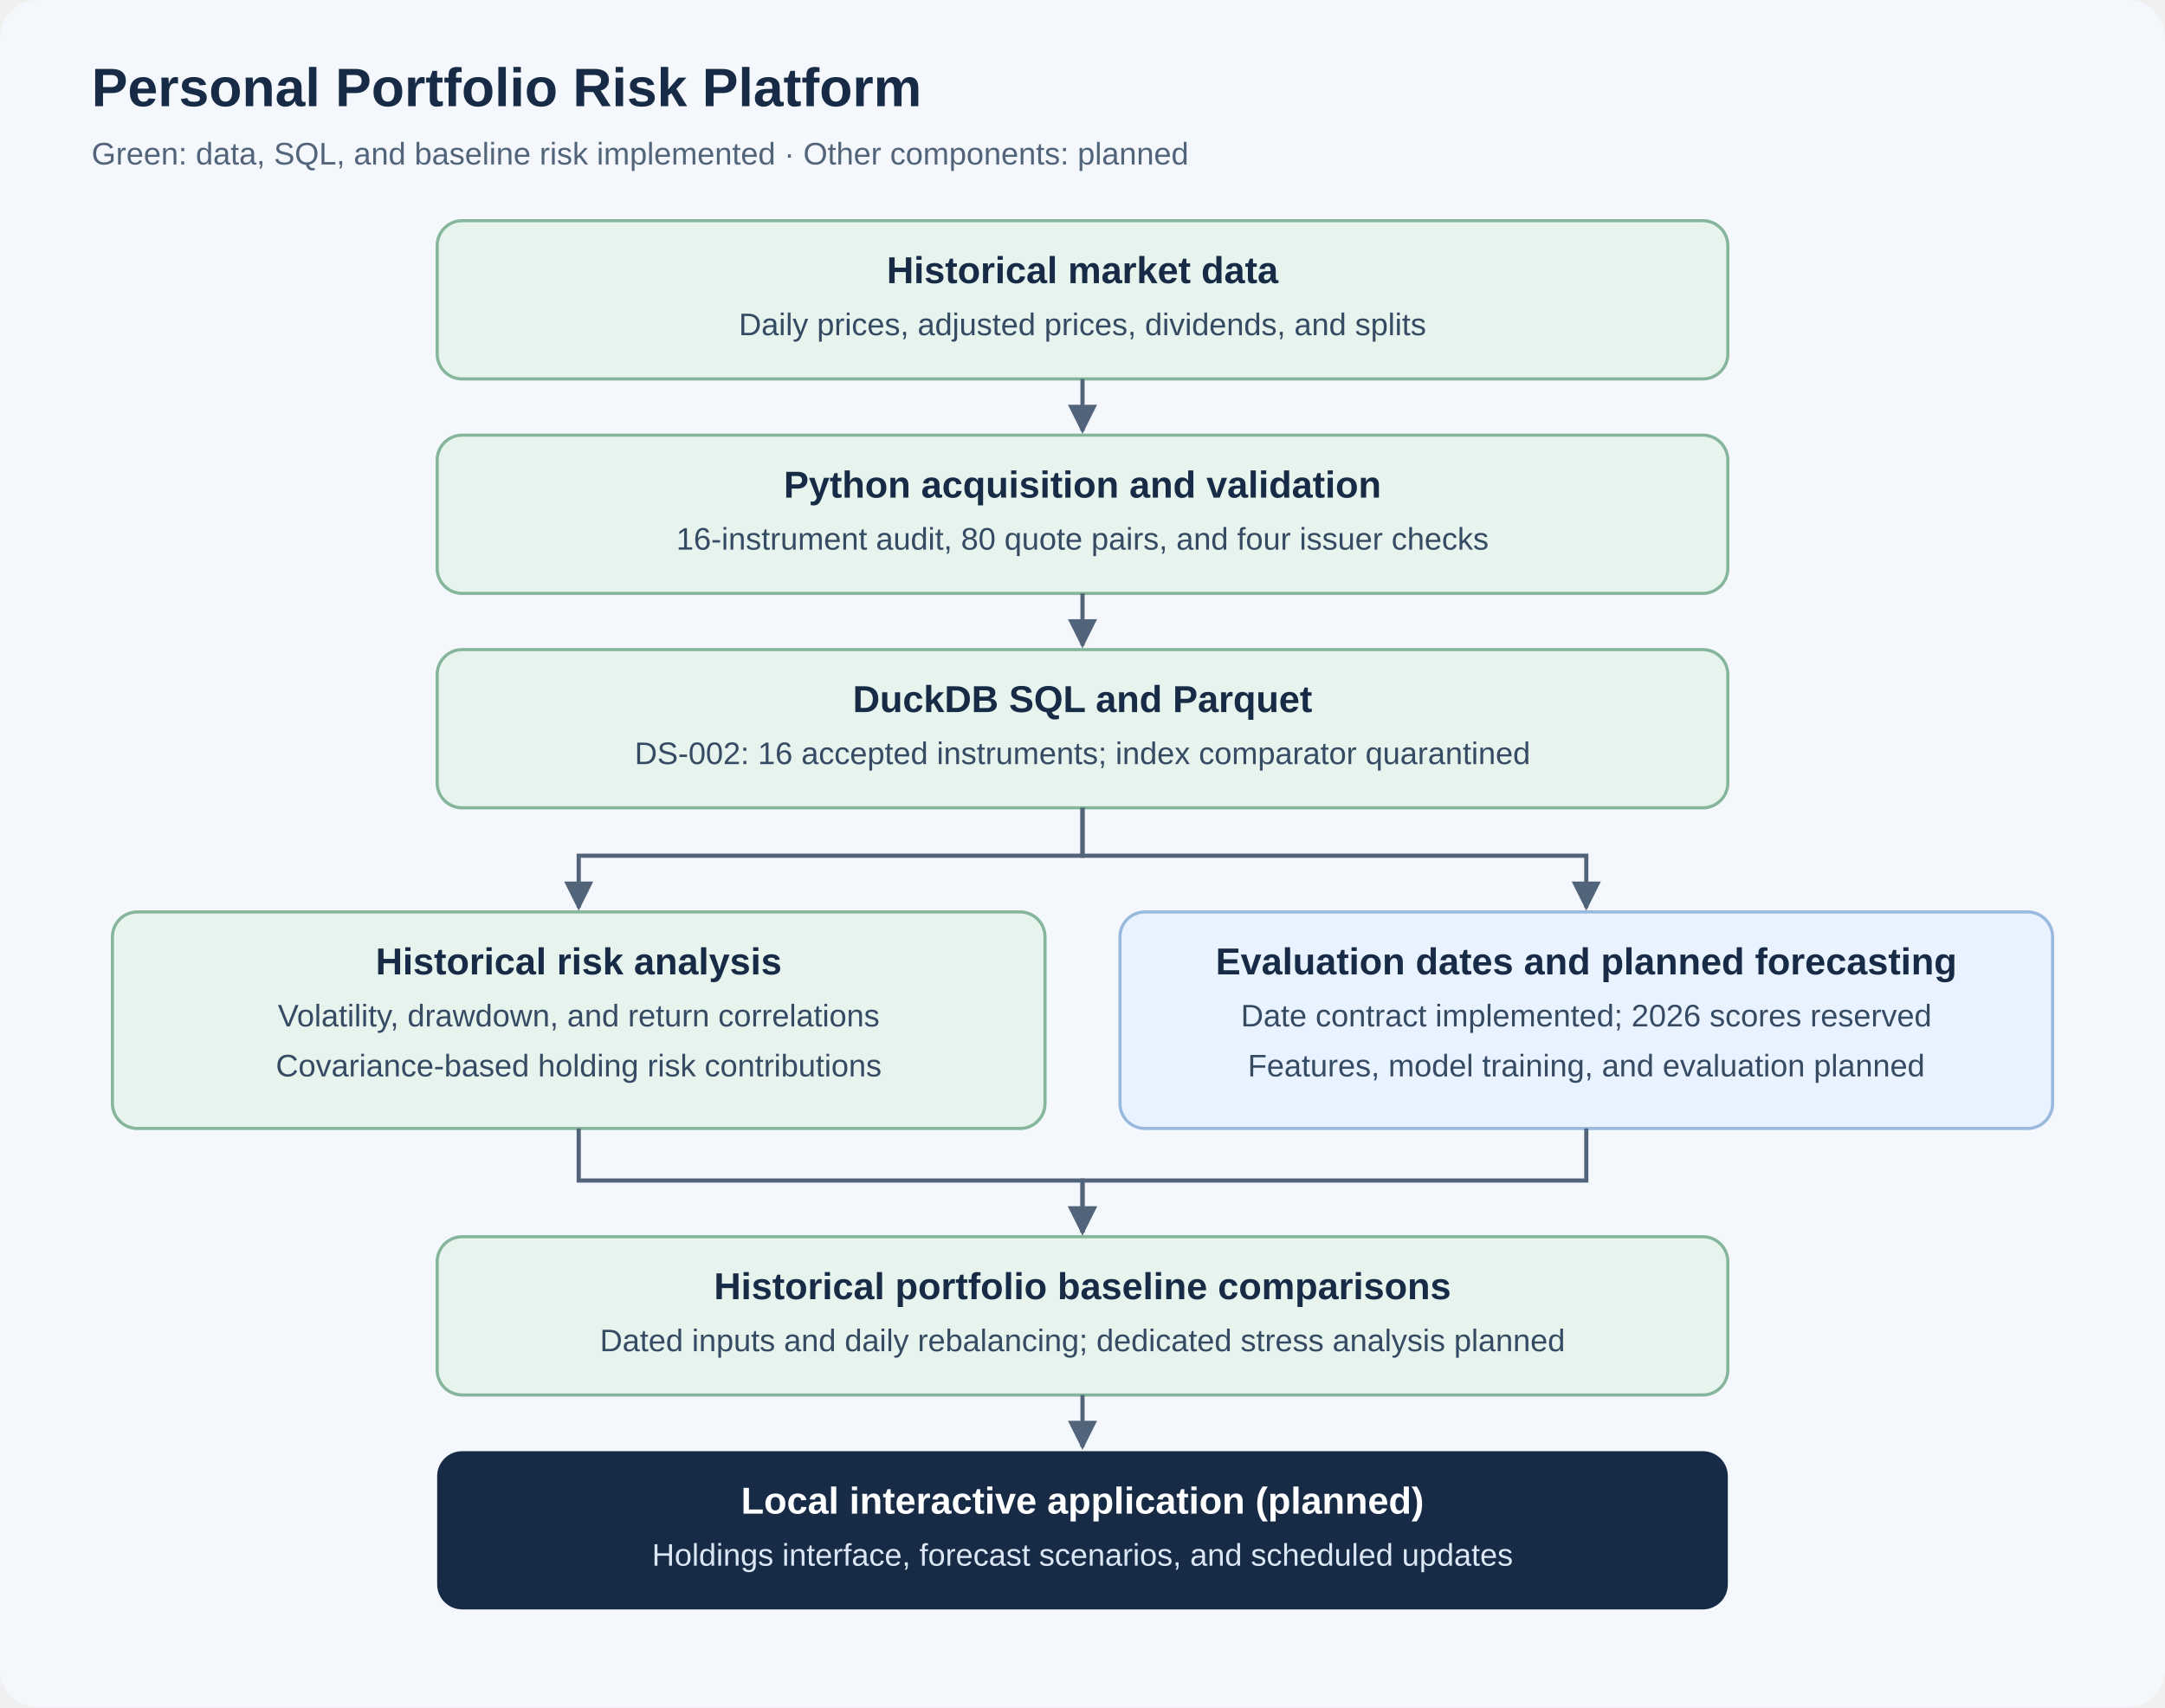
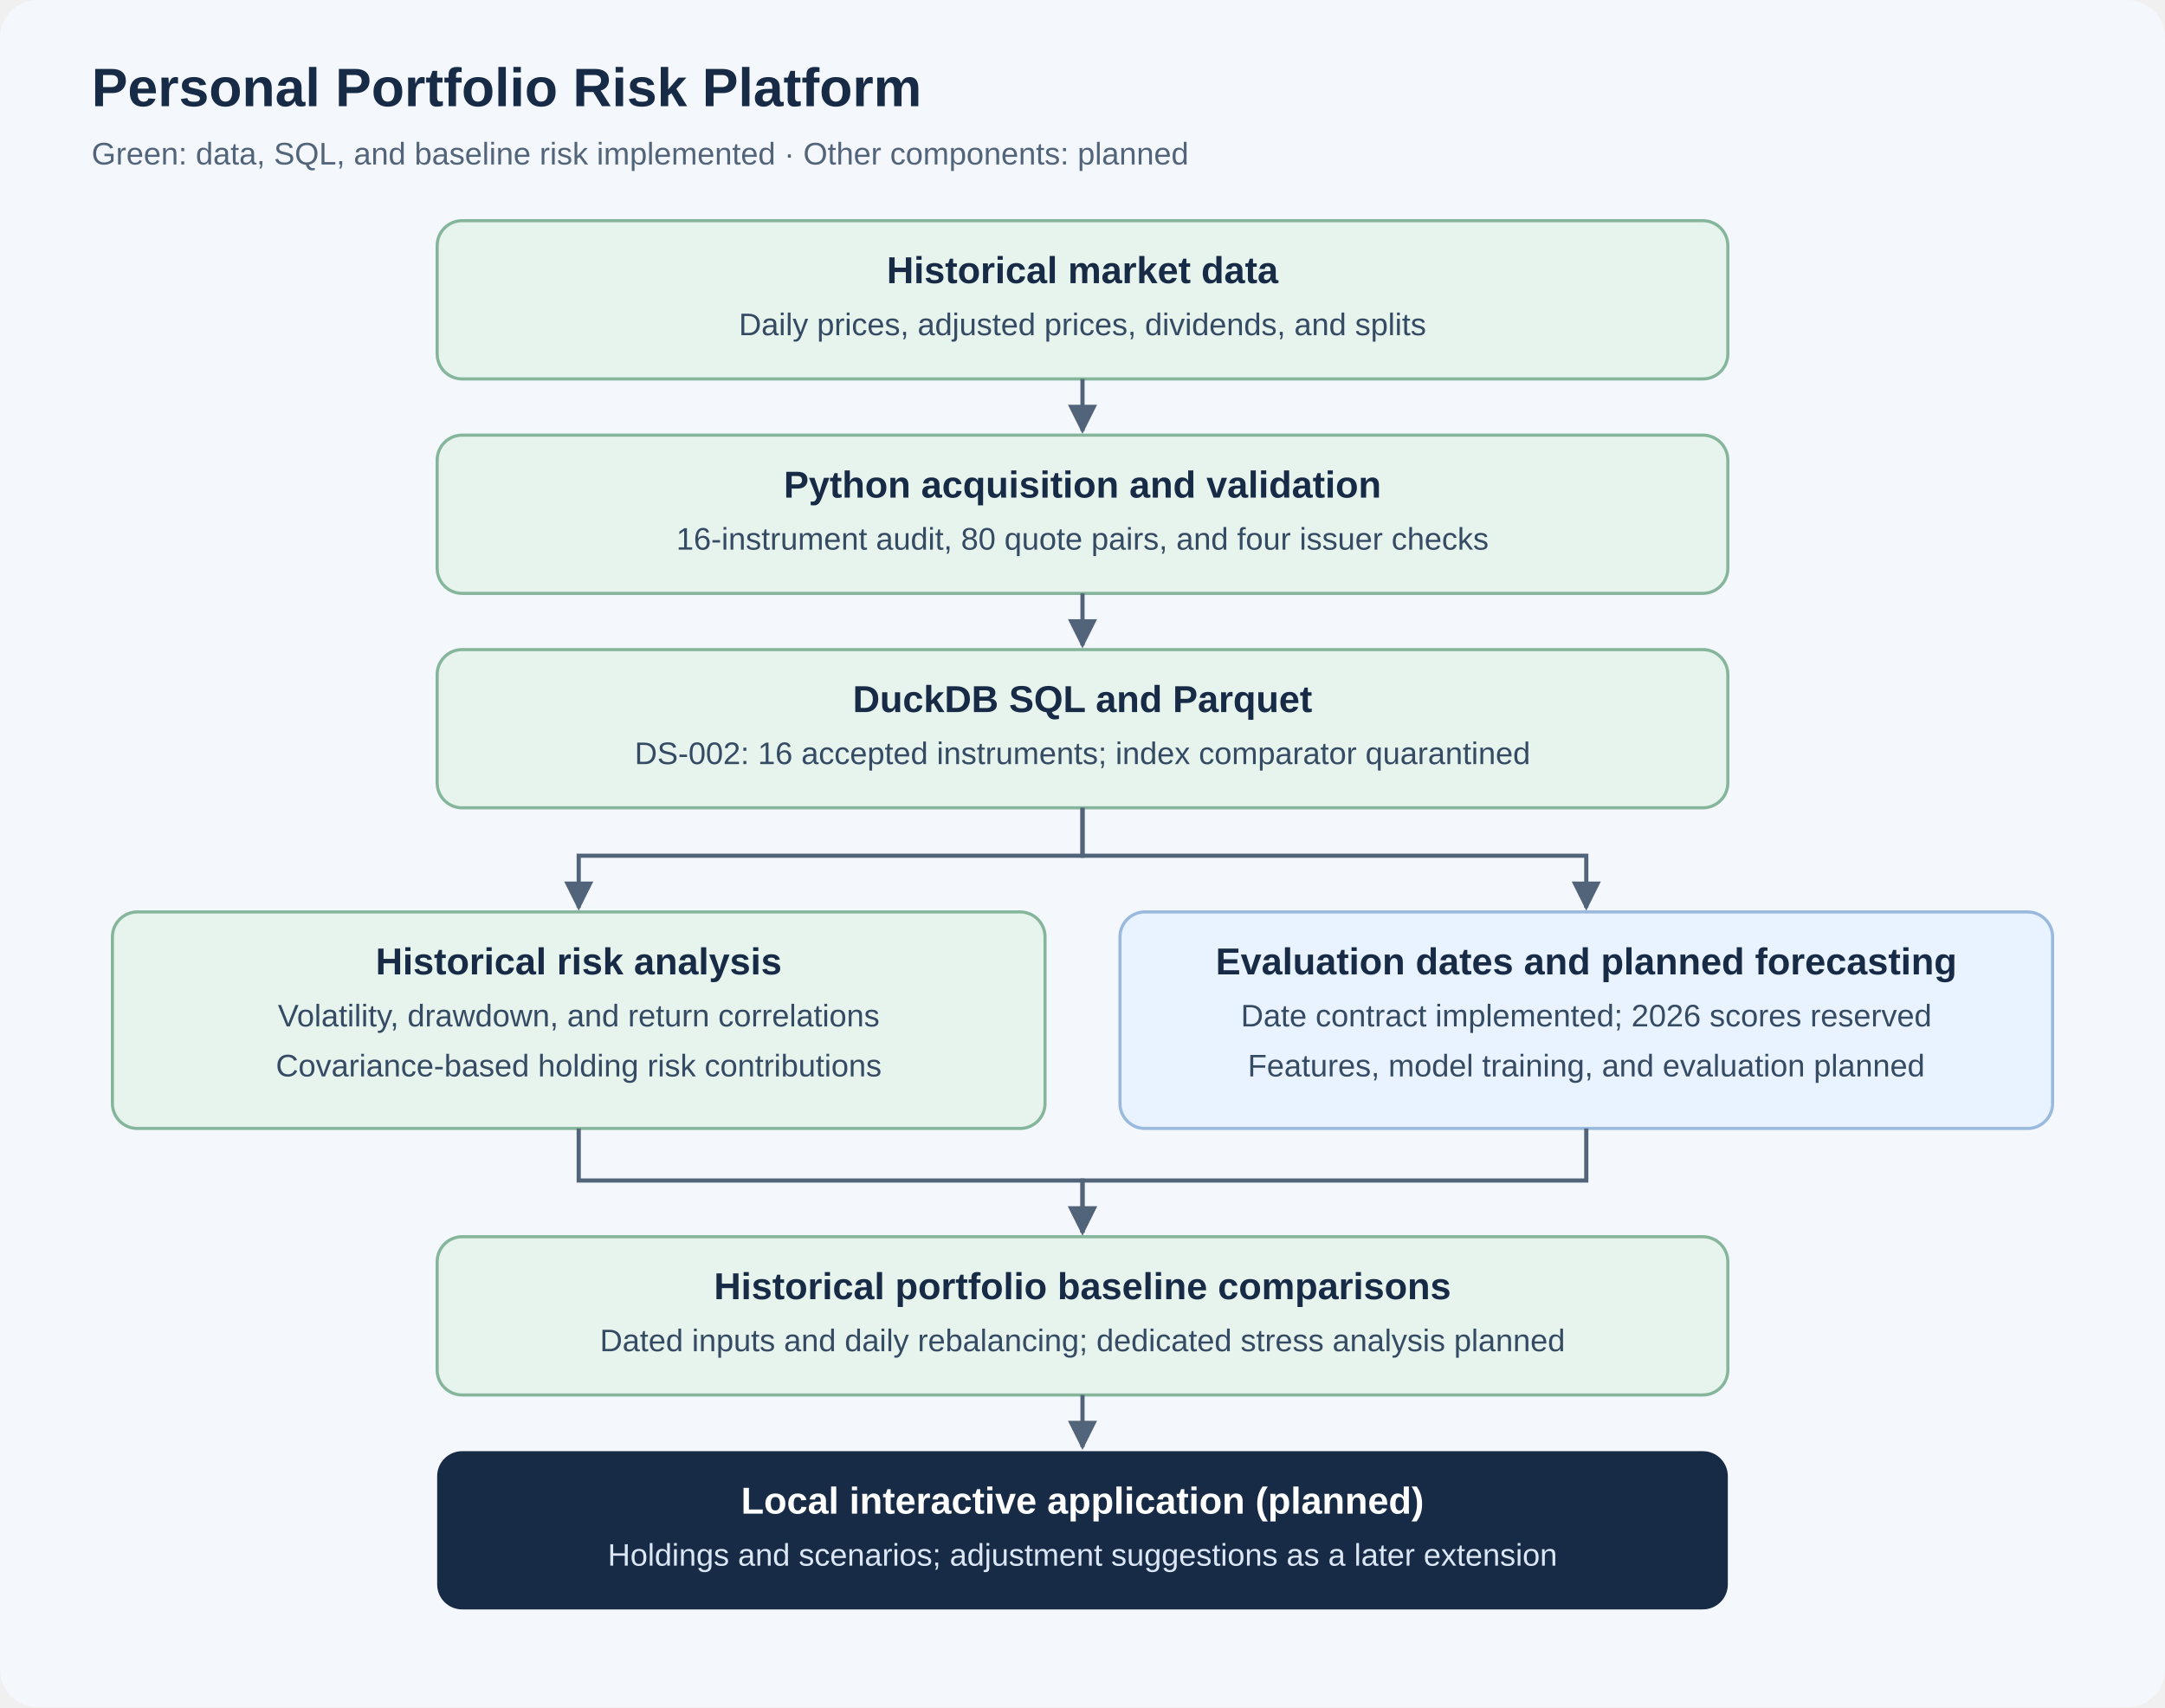
<svg xmlns="http://www.w3.org/2000/svg" width="1040" height="820" viewBox="0 0 1040 820" role="img" aria-labelledby="title description">
  <defs>
    <marker id="arrow" viewBox="0 0 10 10" refX="9" refY="5" markerWidth="7" markerHeight="7" orient="auto">
      <path d="M0 0 L10 5 L0 10 Z" fill="#52647a" />
    </marker>
    <style>
      text { font-family: Arial, Helvetica, sans-serif; }
      .title { font-size: 26px; font-weight: 700; fill: #172b46; }
      .subtitle { font-size: 15px; fill: #52647a; }
      .heading { font-size: 18px; font-weight: 700; fill: #172b46; }
      .body { font-size: 15px; fill: #354a63; }
      .line { fill: none; stroke: #52647a; stroke-width: 2; marker-end: url(#arrow); }
      .box { fill: #fff; stroke: #ccd7e4; stroke-width: 1.5; }
      .done { fill: #e7f3ed; stroke: #85b69b; }
    </style>
  </defs>
  <rect width="1040" height="820" rx="18" fill="#f4f7fb" />
  <text class="title" x="44" y="51">Personal Portfolio Risk Platform</text>
  <text class="subtitle" x="44" y="79">Green: data, SQL, and baseline risk implemented · Other components: planned</text>
  <rect class="box done" x="210" y="106" width="620" height="76" rx="12" />
  <text class="heading" x="520" y="136" text-anchor="middle">Historical market data</text>
  <text class="body" x="520" y="161" text-anchor="middle">Daily prices, adjusted prices, dividends, and splits</text>
  <path class="line" d="M520 182 V207" />
  <rect class="box done" x="210" y="209" width="620" height="76" rx="12" />
  <text class="heading" x="520" y="239" text-anchor="middle">Python acquisition and validation</text>
  <text class="body" x="520" y="264" text-anchor="middle">16-instrument audit, 80 quote pairs, and four issuer checks</text>
  <path class="line" d="M520 285 V310" />
  <rect class="box done" x="210" y="312" width="620" height="76" rx="12" />
  <text class="heading" x="520" y="342" text-anchor="middle">DuckDB SQL and Parquet</text>
  <text class="body" x="520" y="367" text-anchor="middle">DS-002: 16 accepted instruments; index comparator quarantined</text>
  <path class="line" d="M520 388 V411 H278 V436" />
  <path class="line" d="M520 388 V411 H762 V436" />
  <rect class="box done" x="54" y="438" width="448" height="104" rx="12" />
  <text class="heading" x="278" y="468" text-anchor="middle">Historical risk analysis</text>
  <text class="body" x="278" y="493" text-anchor="middle">Volatility, drawdown, and return correlations</text>
  <text class="body" x="278" y="517" text-anchor="middle">Covariance-based holding risk contributions</text>
  <rect x="538" y="438" width="448" height="104" rx="12" fill="#e9f2ff" stroke="#99b9df" stroke-width="1.5" />
  <text class="heading" x="762" y="468" text-anchor="middle">Evaluation dates and planned forecasting</text>
  <text class="body" x="762" y="493" text-anchor="middle">Date contract implemented; 2026 scores reserved</text>
  <text class="body" x="762" y="517" text-anchor="middle">Features, model training, and evaluation planned</text>
  <path class="line" d="M278 542 V567 H520 V592" />
  <path class="line" d="M762 542 V567 H520 V592" />
  <rect class="box done" x="210" y="594" width="620" height="76" rx="12" />
  <text class="heading" x="520" y="624" text-anchor="middle">Historical portfolio baseline comparisons</text>
  <text class="body" x="520" y="649" text-anchor="middle">Dated inputs and daily rebalancing; dedicated stress analysis planned</text>
  <path class="line" d="M520 670 V695" />
  <rect x="210" y="697" width="620" height="76" rx="12" fill="#172b46" />
  <text x="520" y="727" text-anchor="middle" font-size="18" font-weight="700" fill="#fff">Local interactive application (planned)</text>
-   <text x="520" y="752" text-anchor="middle" font-size="15" fill="#dce7f5">Holdings interface, forecast scenarios, and scheduled updates</text>
+   <text x="520" y="752" text-anchor="middle" font-size="15" fill="#dce7f5">Holdings and scenarios; adjustment suggestions as a later extension</text>
</svg>
